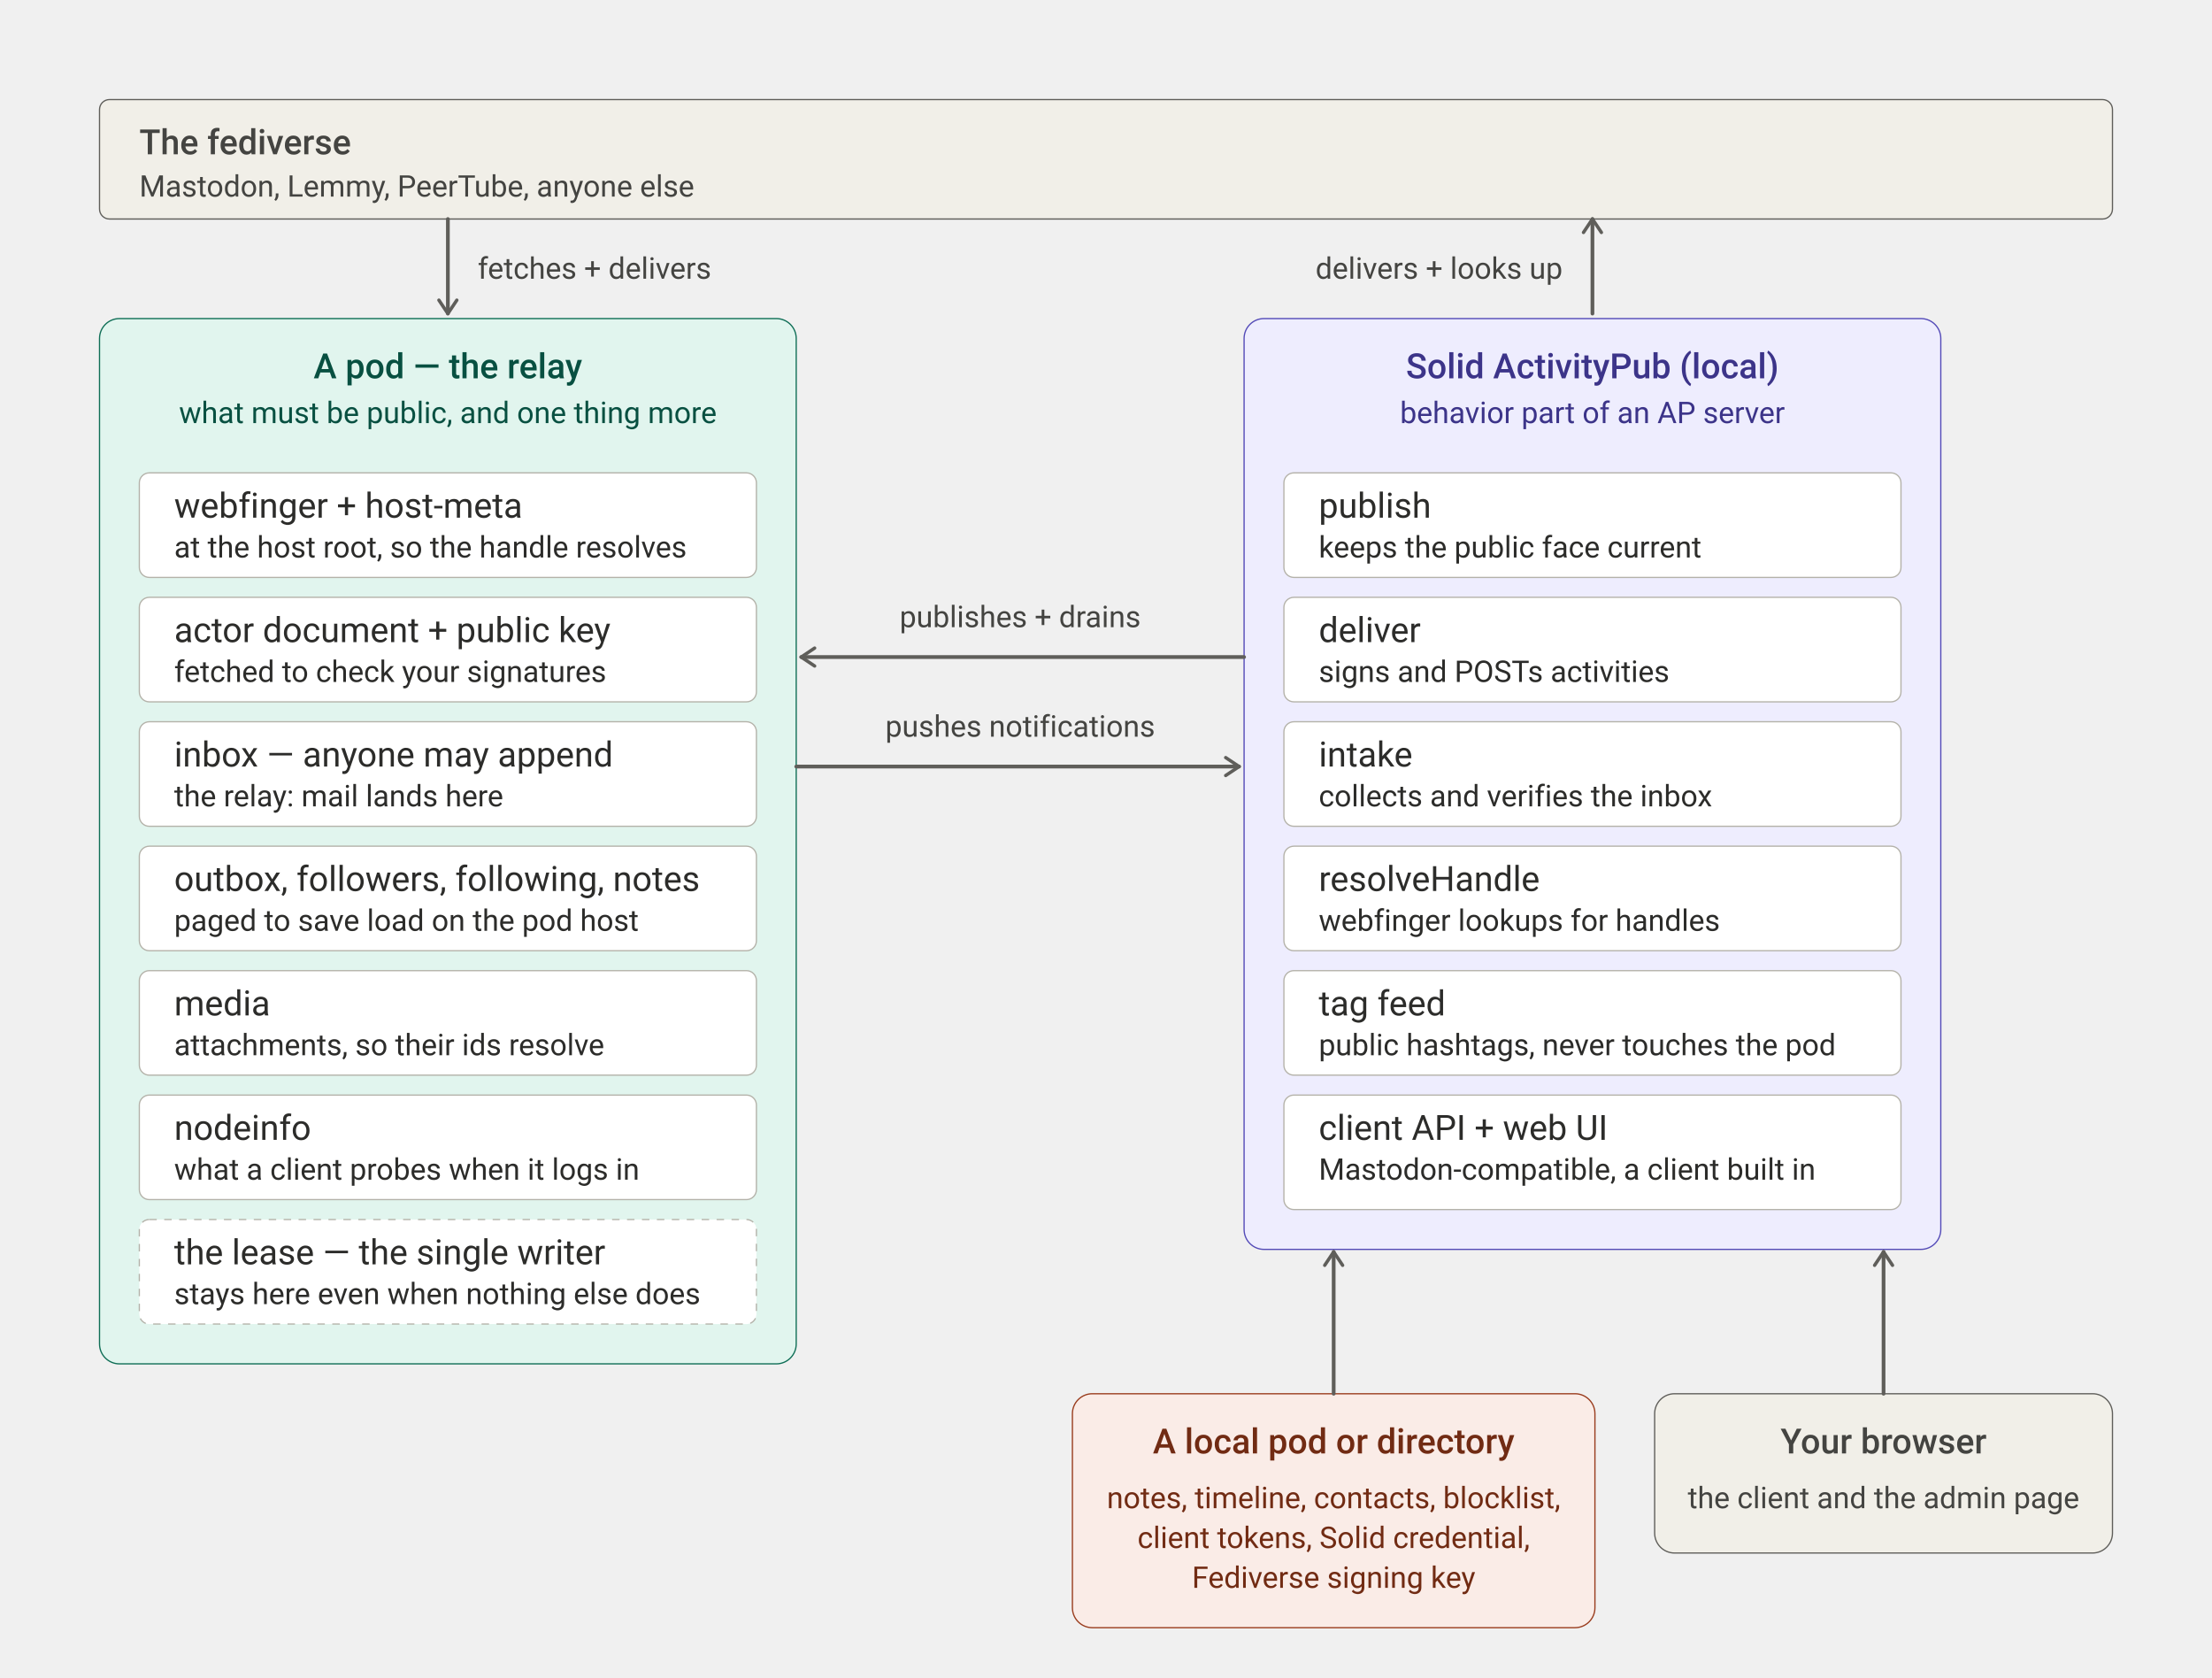
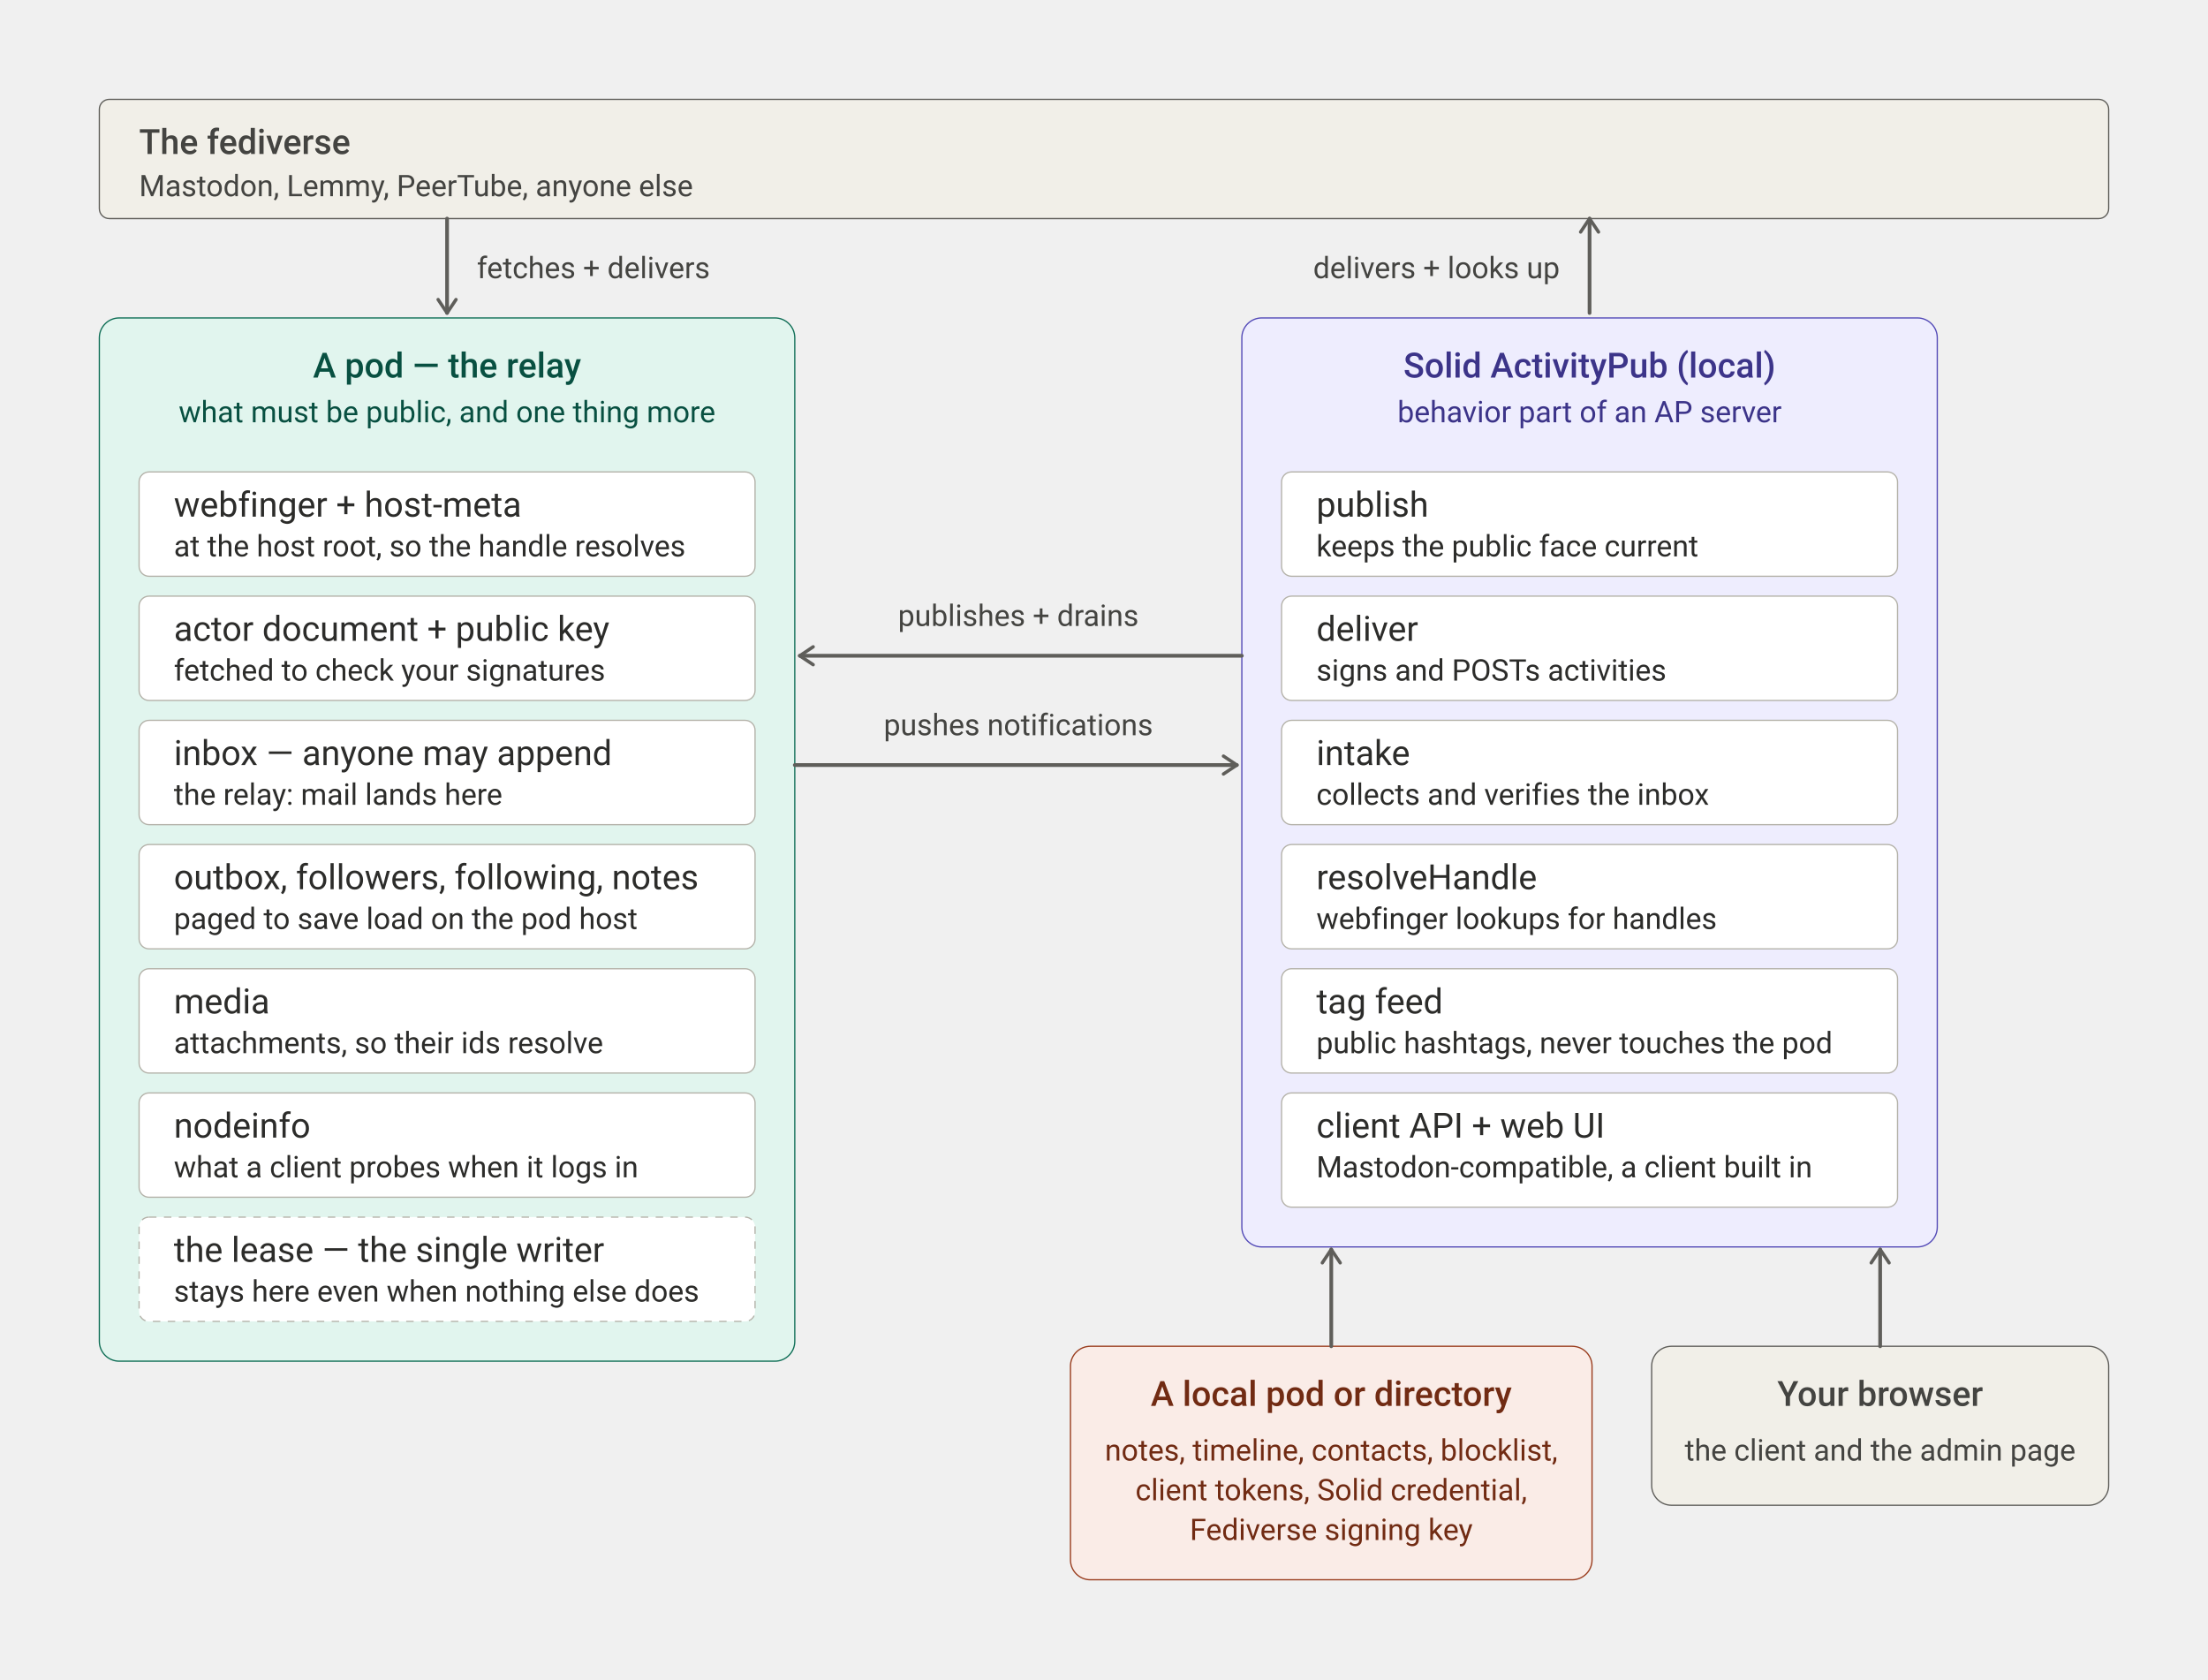
- <svg xmlns="http://www.w3.org/2000/svg" width="889" height="674" viewBox="0 0 889 674" role="img" aria-labelledby="ttl dsc">
+ <svg xmlns="http://www.w3.org/2000/svg" width="889" height="676" viewBox="0 0 889 676" role="img" aria-labelledby="ttl dsc">
  <style>
  text { font-family: system-ui, -apple-system, "Segoe UI", Roboto, "Helvetica Neue", sans-serif; }
  .t  { font-size: 14px; font-weight: 400; }
  .th { font-size: 14px; font-weight: 500; }
  .ts { font-size: 12px; font-weight: 400; }
  .teal   { fill: #E1F5EE; stroke: #0F6E56; }
  .purple { fill: #EEEDFE; stroke: #534AB7; }
  .gray   { fill: #F1EFE8; stroke: #5F5E5A; }
  .coral  { fill: #FAECE7; stroke: #993C1D; }
  .box    { fill: #FFFFFF; stroke: #B4B2A9; }
  .tealtx   { fill: #085041; }
  .purpletx { fill: #3C3489; }
  .graytx   { fill: #444441; }
  .coraltx  { fill: #712B13; }
  .boxtx    { fill: #2C2C2A; }
  .arr { stroke: #5F5E5A; stroke-width: 1.5; fill: none; stroke-linecap: round; }
  @media (prefers-color-scheme: dark) {
    .teal   { fill: #085041; stroke: #5DCAA5; }
    .purple { fill: #3C3489; stroke: #AFA9EC; }
    .gray   { fill: #444441; stroke: #B4B2A9; }
    .coral  { fill: #712B13; stroke: #F0997B; }
    .box    { fill: #2C2C2A; stroke: #5F5E5A; }
    .tealtx   { fill: #9FE1CB; }
    .purpletx { fill: #CECBF6; }
    .graytx   { fill: #D3D1C7; }
    .coraltx  { fill: #F5C4B3; }
    .boxtx    { fill: #F1EFE8; }
    .arr { stroke: #B4B2A9; }
  }
</style>
  <defs>
    <marker id="arrow" viewBox="0 0 10 10" refX="8" refY="5" markerWidth="6" markerHeight="6" orient="auto-start-reverse">
      <path d="M2 1L8 5L2 9" fill="none" stroke="context-stroke" stroke-width="1.5" stroke-linecap="round" stroke-linejoin="round" />
    </marker>
  </defs>
  <rect class="gray" x="40" y="40" width="809" height="48" rx="4" stroke-width="0.5" />
  <text class="th graytx" x="56" y="62">The fediverse</text>
  <text class="ts graytx" x="56" y="79">Mastodon, Lemmy, PeerTube, anyone else</text>
  <rect class="teal" x="40" y="128" width="280" height="420" rx="8" stroke-width="0.5" />
  <text class="th tealtx" x="180" y="152" text-anchor="middle">A pod — the relay</text>
  <text class="ts tealtx" x="180" y="170" text-anchor="middle">what must be public, and one thing more</text>
  <rect class="box" x="56" y="190" width="248" height="42" rx="4" stroke-width="0.5" />
  <text class="t boxtx" x="70" y="208">webfinger + host-meta</text>
  <text class="ts boxtx" x="70" y="224">at the host root, so the handle resolves</text>
  <rect class="box" x="56" y="240" width="248" height="42" rx="4" stroke-width="0.5" />
  <text class="t boxtx" x="70" y="258">actor document + public key</text>
  <text class="ts boxtx" x="70" y="274">fetched to check your signatures</text>
  <rect class="box" x="56" y="290" width="248" height="42" rx="4" stroke-width="0.5" />
  <text class="t boxtx" x="70" y="308">inbox — anyone may append</text>
  <text class="ts boxtx" x="70" y="324">the relay: mail lands here</text>
  <rect class="box" x="56" y="340" width="248" height="42" rx="4" stroke-width="0.5" />
  <text class="t boxtx" x="70" y="358">outbox, followers, following, notes</text>
  <text class="ts boxtx" x="70" y="374">paged to save load on the pod host</text>
  <rect class="box" x="56" y="390" width="248" height="42" rx="4" stroke-width="0.5" />
  <text class="t boxtx" x="70" y="408">media</text>
  <text class="ts boxtx" x="70" y="424">attachments, so their ids resolve</text>
  <rect class="box" x="56" y="440" width="248" height="42" rx="4" stroke-width="0.5" />
  <text class="t boxtx" x="70" y="458">nodeinfo</text>
  <text class="ts boxtx" x="70" y="474">what a client probes when it logs in</text>
  <rect class="box" x="56" y="490" width="248" height="42" rx="4" stroke-width="0.5" stroke-dasharray="3 3" />
  <text class="t boxtx" x="70" y="508">the lease — the single writer</text>
  <text class="ts boxtx" x="70" y="524">stays here even when nothing else does</text>
  <rect class="purple" x="500" y="128" width="280" height="374" rx="8" stroke-width="0.5" />
  <text class="th purpletx" x="640" y="152" text-anchor="middle">Solid ActivityPub (local)</text>
  <text class="ts purpletx" x="640" y="170" text-anchor="middle">behavior part of an AP server</text>
  <rect class="box" x="516" y="190" width="248" height="42" rx="4" stroke-width="0.5" />
  <text class="t boxtx" x="530" y="208">publish</text>
  <text class="ts boxtx" x="530" y="224">keeps the public face current</text>
  <rect class="box" x="516" y="240" width="248" height="42" rx="4" stroke-width="0.5" />
  <text class="t boxtx" x="530" y="258">deliver</text>
  <text class="ts boxtx" x="530" y="274">signs and POSTs activities</text>
  <rect class="box" x="516" y="290" width="248" height="42" rx="4" stroke-width="0.5" />
  <text class="t boxtx" x="530" y="308">intake</text>
  <text class="ts boxtx" x="530" y="324">collects and verifies the inbox</text>
  <rect class="box" x="516" y="340" width="248" height="42" rx="4" stroke-width="0.5" />
  <text class="t boxtx" x="530" y="358">resolveHandle</text>
  <text class="ts boxtx" x="530" y="374">webfinger lookups for handles</text>
  <rect class="box" x="516" y="390" width="248" height="42" rx="4" stroke-width="0.5" />
  <text class="t boxtx" x="530" y="408">tag feed</text>
  <text class="ts boxtx" x="530" y="424">public hashtags, never touches the pod</text>
  <rect class="box" x="516" y="440" width="248" height="46" rx="4" stroke-width="0.5" />
  <text class="t boxtx" x="530" y="458">client API + web UI</text>
  <text class="ts boxtx" x="530" y="474">Mastodon-compatible, a client built in</text>
  <line class="arr" x1="180" y1="88" x2="180" y2="126" marker-end="url(#arrow)" />
  <text class="ts graytx" x="192" y="112">fetches + delivers</text>
  <line class="arr" x1="640" y1="126" x2="640" y2="88" marker-end="url(#arrow)" />
  <text class="ts graytx" x="628" y="112" text-anchor="end">delivers + looks up</text>
  <text class="ts graytx" x="410" y="252" text-anchor="middle">publishes + drains</text>
  <line class="arr" x1="500" y1="264" x2="322" y2="264" marker-end="url(#arrow)" />
  <text class="ts graytx" x="410" y="296" text-anchor="middle">pushes notifications</text>
  <line class="arr" x1="320" y1="308" x2="498" y2="308" marker-end="url(#arrow)" />
-   <rect class="coral" x="431" y="560" width="210" height="94" rx="8" stroke-width="0.5" />
-   <text class="th coraltx" x="536" y="584" text-anchor="middle">A local pod or directory</text>
-   <text class="ts coraltx" x="536" y="606" text-anchor="middle">notes, timeline, contacts, blocklist,</text>
-   <text class="ts coraltx" x="536" y="622" text-anchor="middle">client tokens, Solid credential,</text>
-   <text class="ts coraltx" x="536" y="638" text-anchor="middle">Fediverse signing key</text>
-   <line class="arr" x1="536" y1="560" x2="536" y2="503" marker-end="url(#arrow)" />
-   <rect class="gray" x="665" y="560" width="184" height="64" rx="8" stroke-width="0.5" />
-   <text class="th graytx" x="757" y="584" text-anchor="middle">Your browser</text>
-   <text class="ts graytx" x="757" y="606" text-anchor="middle">the client and the admin page</text>
-   <line class="arr" x1="757" y1="560" x2="757" y2="503" marker-end="url(#arrow)" />
+   <rect class="coral" x="431" y="542" width="210" height="94" rx="8" stroke-width="0.5" />
+   <text class="th coraltx" x="536" y="566" text-anchor="middle">A local pod or directory</text>
+   <text class="ts coraltx" x="536" y="588" text-anchor="middle">notes, timeline, contacts, blocklist,</text>
+   <text class="ts coraltx" x="536" y="604" text-anchor="middle">client tokens, Solid credential,</text>
+   <text class="ts coraltx" x="536" y="620" text-anchor="middle">Fediverse signing key</text>
+   <line class="arr" x1="536" y1="542" x2="536" y2="503" marker-end="url(#arrow)" />
+   <rect class="gray" x="665" y="542" width="184" height="64" rx="8" stroke-width="0.5" />
+   <text class="th graytx" x="757" y="566" text-anchor="middle">Your browser</text>
+   <text class="ts graytx" x="757" y="588" text-anchor="middle">the client and the admin page</text>
+   <line class="arr" x1="757" y1="542" x2="757" y2="503" marker-end="url(#arrow)" />
</svg>
